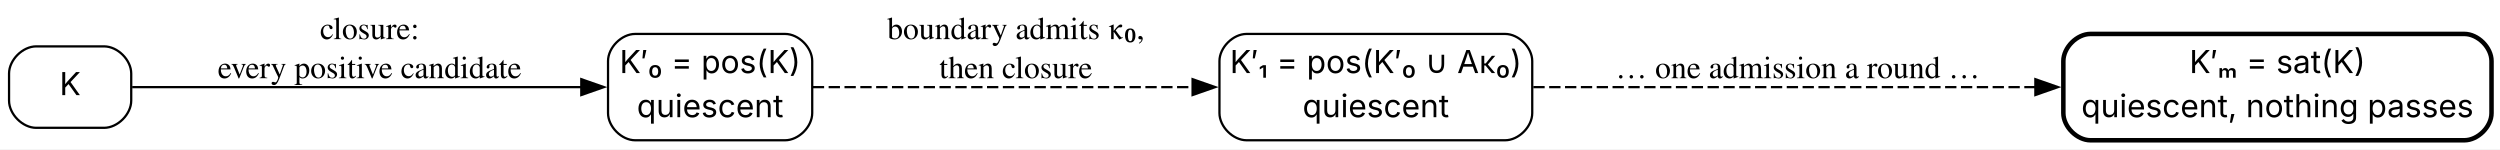
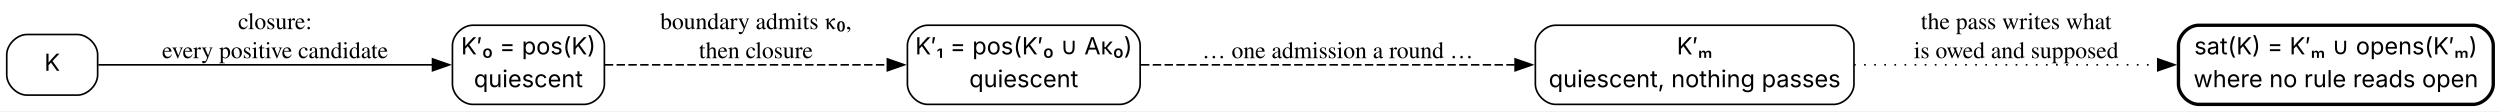
- <svg xmlns="http://www.w3.org/2000/svg" width="1105pt" height="66pt" viewBox="0.00 0.00 1105.00 66.00">
+ <svg xmlns="http://www.w3.org/2000/svg" width="1485pt" height="66pt" viewBox="0.00 0.00 1485.00 66.00">
  <g id="graph0" class="graph" transform="scale(1 1) rotate(0) translate(4 62)">
-     <polygon fill="white" stroke="none" points="-4,4 -4,-62 1101.25,-62 1101.25,4 -4,4" />
+     <polygon fill="white" stroke="none" points="-4,4 -4,-62 1481,-62 1481,4 -4,4" />
    <g id="node1" class="node">
      <path fill="none" stroke="black" d="M42,-41.5C42,-41.5 12,-41.5 12,-41.5 6,-41.5 0,-35.5 0,-29.5 0,-29.5 0,-17.5 0,-17.5 0,-11.5 6,-5.5 12,-5.5 12,-5.5 42,-5.5 42,-5.5 48,-5.5 54,-11.5 54,-17.5 54,-17.5 54,-29.5 54,-29.5 54,-35.5 48,-41.5 42,-41.5" />
      <text xml:space="preserve" text-anchor="middle" x="27" y="-19.95" font-family="Inter" font-size="14.00">K</text>
    </g>
    <g id="node2" class="node">
      <path fill="none" stroke="black" d="M343,-47C343,-47 276.75,-47 276.75,-47 270.75,-47 264.75,-41 264.75,-35 264.75,-35 264.75,-12 264.75,-12 264.75,-6 270.75,0 276.75,0 276.75,0 343,0 343,0 349,0 355,-6 355,-12 355,-12 355,-35 355,-35 355,-41 349,-47 343,-47" />
      <text xml:space="preserve" text-anchor="middle" x="309.88" y="-29.7" font-family="Inter" font-size="14.00">K′₀ = pos(K)</text>
      <text xml:space="preserve" text-anchor="middle" x="309.88" y="-10.2" font-family="Inter" font-size="14.00">quiescent</text>
    </g>
    <g id="edge1" class="edge">
      <path fill="none" stroke="black" d="M54.42,-23.5C99.71,-23.5 193.08,-23.5 253.25,-23.5" />
      <polygon fill="black" stroke="black" points="252.93,-27 262.93,-23.5 252.93,-20 252.93,-27" />
      <text xml:space="preserve" text-anchor="middle" x="159.38" y="-44.7" font-family="Times,serif" font-size="14.00">closure:</text>
      <text xml:space="preserve" text-anchor="middle" x="159.38" y="-27.45" font-family="Times,serif" font-size="14.00">every positive candidate</text>
    </g>
    <g id="node3" class="node">
      <path fill="none" stroke="black" d="M661.25,-47C661.25,-47 547,-47 547,-47 541,-47 535,-41 535,-35 535,-35 535,-12 535,-12 535,-6 541,0 547,0 547,0 661.25,0 661.25,0 667.25,0 673.25,-6 673.25,-12 673.25,-12 673.25,-35 673.25,-35 673.25,-41 667.25,-47 661.25,-47" />
      <text xml:space="preserve" text-anchor="middle" x="604.12" y="-29.7" font-family="Inter" font-size="14.00">K′₁ = pos(K′₀ ∪ Aκ₀)</text>
      <text xml:space="preserve" text-anchor="middle" x="604.12" y="-10.2" font-family="Inter" font-size="14.00">quiescent</text>
    </g>
    <g id="edge2" class="edge">
      <path fill="none" stroke="black" stroke-dasharray="5,2" d="M355.26,-23.5C399.76,-23.5 469.25,-23.5 523.34,-23.5" />
      <polygon fill="black" stroke="black" points="523.12,-27 533.12,-23.5 523.12,-20 523.12,-27" />
      <text xml:space="preserve" text-anchor="middle" x="445" y="-44.7" font-family="Times,serif" font-size="14.00">boundary admits κ₀,</text>
      <text xml:space="preserve" text-anchor="middle" x="445" y="-27.45" font-family="Times,serif" font-size="14.00">then closure</text>
    </g>
    <g id="node4" class="node">
-       <path fill="none" stroke="black" stroke-width="2" d="M1085.25,-47C1085.25,-47 920,-47 920,-47 914,-47 908,-41 908,-35 908,-35 908,-12 908,-12 908,-6 914,0 920,0 920,0 1085.25,0 1085.25,0 1091.25,0 1097.25,-6 1097.25,-12 1097.25,-12 1097.25,-35 1097.25,-35 1097.25,-41 1091.25,-47 1085.25,-47" />
-       <text xml:space="preserve" text-anchor="middle" x="1002.62" y="-29.7" font-family="Inter" font-size="14.00">K′ₘ = sat(K)</text>
+       <path fill="none" stroke="black" d="M1085.25,-47C1085.25,-47 920,-47 920,-47 914,-47 908,-41 908,-35 908,-35 908,-12 908,-12 908,-6 914,0 920,0 920,0 1085.25,0 1085.25,0 1091.25,0 1097.25,-6 1097.25,-12 1097.25,-12 1097.25,-35 1097.25,-35 1097.25,-41 1091.25,-47 1085.25,-47" />
+       <text xml:space="preserve" text-anchor="middle" x="1002.62" y="-29.7" font-family="Inter" font-size="14.00">K′ₘ</text>
      <text xml:space="preserve" text-anchor="middle" x="1002.62" y="-10.2" font-family="Inter" font-size="14.00">quiescent, nothing passes</text>
    </g>
    <g id="edge3" class="edge">
-       <path fill="none" stroke="black" stroke-dasharray="5,2" d="M673.74,-23.5C734.96,-23.5 825.56,-23.5 896.02,-23.5" />
-       <polygon fill="black" stroke="black" points="895.63,-27 905.63,-23.5 895.63,-20 895.63,-27" />
+       <path fill="none" stroke="black" stroke-dasharray="5,2" d="M673.74,-23.5C735.07,-23.5 825.87,-23.5 896.38,-23.5" />
+       <polygon fill="black" stroke="black" points="896,-27 906,-23.5 896,-20 896,-27" />
      <text xml:space="preserve" text-anchor="middle" x="790.62" y="-27.45" font-family="Times,serif" font-size="14.00">… one admission a round …</text>
+     </g>
+     <g id="node5" class="node">
+       <path fill="none" stroke="black" stroke-width="2" d="M1465,-47C1465,-47 1302,-47 1302,-47 1296,-47 1290,-41 1290,-35 1290,-35 1290,-12 1290,-12 1290,-6 1296,0 1302,0 1302,0 1465,0 1465,0 1471,0 1477,-6 1477,-12 1477,-12 1477,-35 1477,-35 1477,-41 1471,-47 1465,-47" />
+       <text xml:space="preserve" text-anchor="middle" x="1383.5" y="-29.7" font-family="Inter" font-size="14.00">sat(K) = K′ₘ ∪ opens(K′ₘ)</text>
+       <text xml:space="preserve" text-anchor="middle" x="1383.5" y="-10.2" font-family="Inter" font-size="14.00">where no rule reads open</text>
+     </g>
+     <g id="edge4" class="edge">
+       <path fill="none" stroke="black" stroke-dasharray="1,5" d="M1097.28,-23.5C1152.02,-23.5 1221.23,-23.5 1277.77,-23.5" />
+       <polygon fill="black" stroke="black" points="1277.75,-27 1287.75,-23.5 1277.75,-20 1277.75,-27" />
+       <text xml:space="preserve" text-anchor="middle" x="1193.62" y="-44.7" font-family="Times,serif" font-size="14.00">the pass writes what</text>
+       <text xml:space="preserve" text-anchor="middle" x="1193.62" y="-27.45" font-family="Times,serif" font-size="14.00">is owed and supposed</text>
    </g>
  </g>
</svg>
